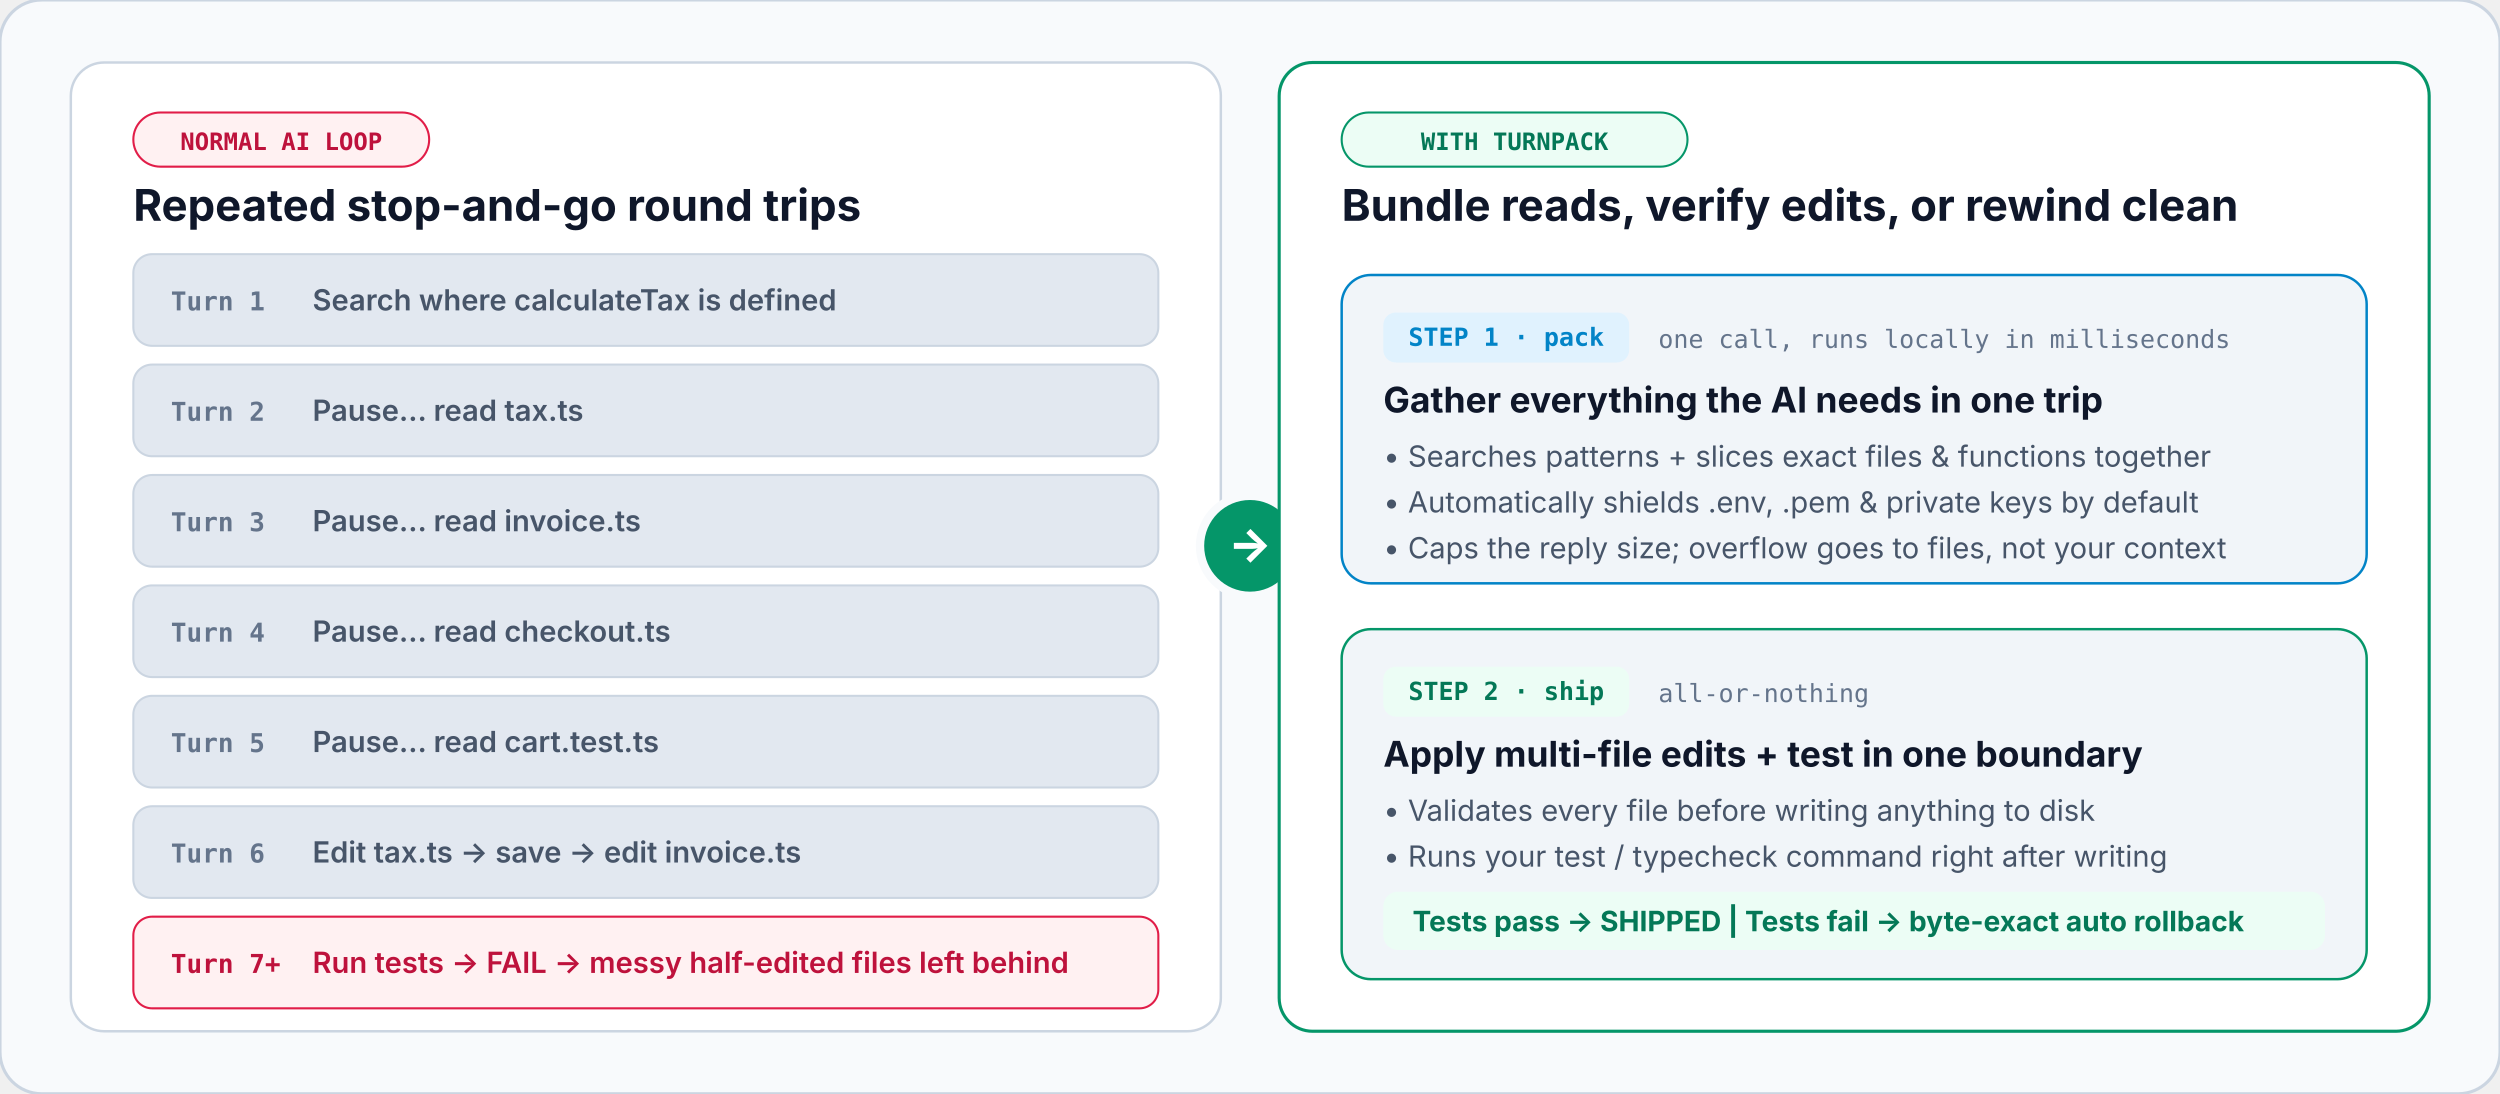
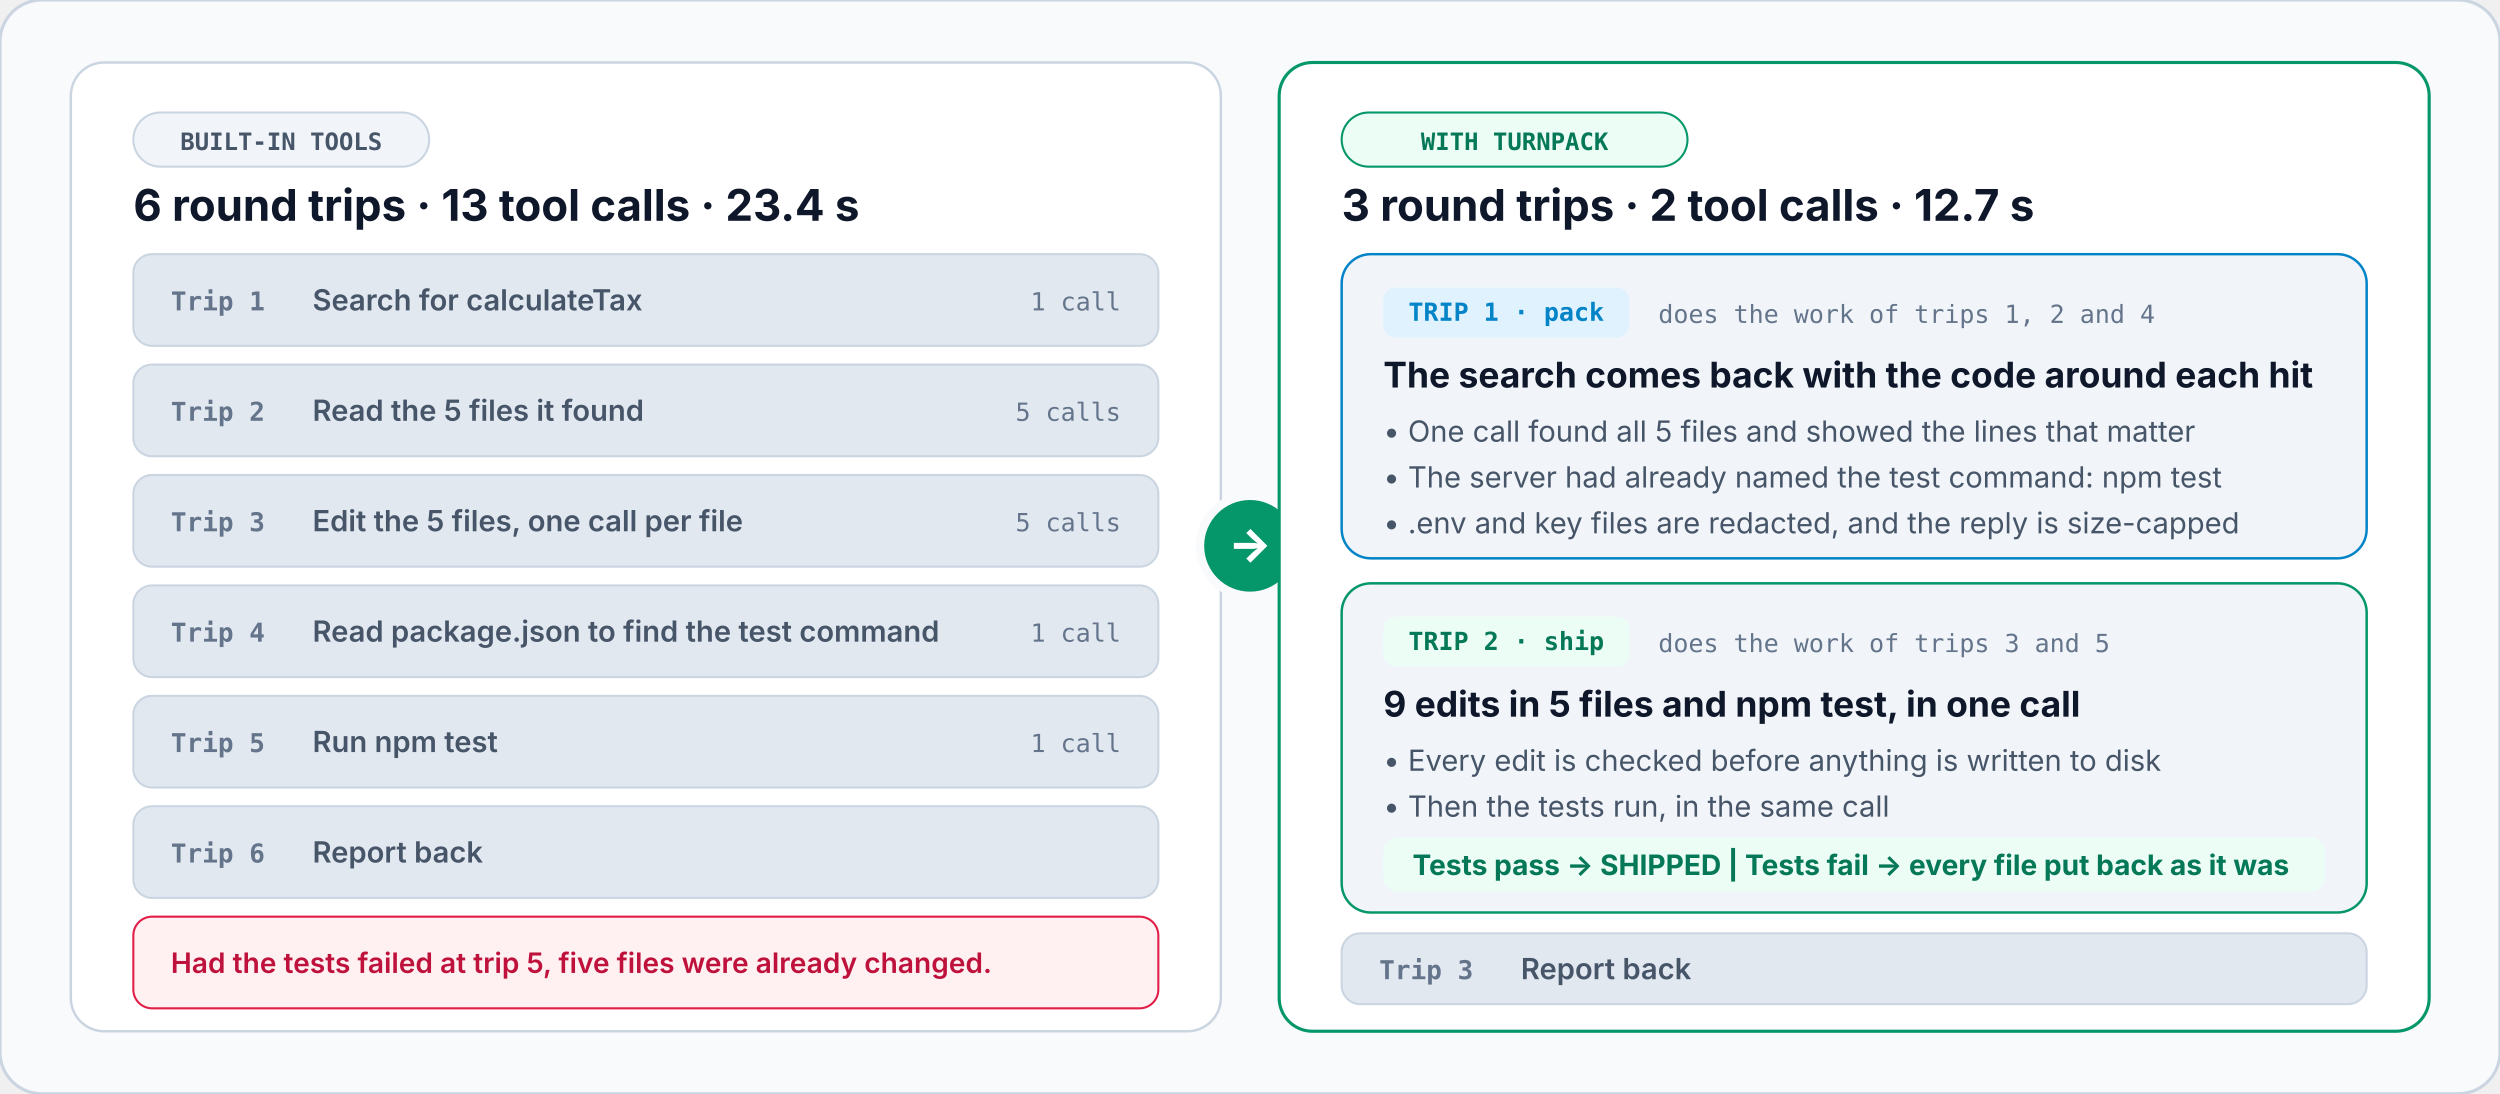
- <svg xmlns="http://www.w3.org/2000/svg" viewBox="0 0 1200 525" width="1200" height="525" role="img" aria-label="Without Turnpack vs With Turnpack workflow comparison">
+ <svg xmlns="http://www.w3.org/2000/svg" viewBox="0 0 1200 525" width="1200" height="525" role="img" aria-label="The same rename task: six round trips with built-in tools, three with Turnpack">
  <rect width="1200" height="525" rx="20" fill="#F8FAFC" stroke="#CBD5E1" stroke-width="1.5" />
  <rect x="34" y="30" width="552" height="465" rx="16" fill="#FFFFFF" stroke="#CBD5E1" stroke-width="1.2" />
-   <rect x="64" y="54" width="142" height="26" rx="13" fill="#FFF1F2" stroke="#E11D48" stroke-width="1" />
-   <text x="135" y="72" text-anchor="middle" fill="#BE123C" font-family="ui-monospace, SFMono-Regular, Menlo, Consolas, monospace" font-size="11.5" font-weight="700">NORMAL AI LOOP</text>
-   <text x="64" y="106" fill="#0F172A" font-family="Inter, -apple-system, BlinkMacSystemFont, 'Segoe UI', Roboto, sans-serif" font-size="21" font-weight="700">Repeated stop-and-go round trips</text>
+   <rect x="64" y="54" width="142" height="26" rx="13" fill="#F1F5F9" stroke="#CBD5E1" stroke-width="1" />
+   <text x="135" y="72" text-anchor="middle" fill="#475569" font-family="ui-monospace, SFMono-Regular, Menlo, Consolas, monospace" font-size="11.5" font-weight="700">BUILT-IN TOOLS</text>
+   <text x="64" y="106" fill="#0F172A" font-family="Inter, -apple-system, BlinkMacSystemFont, 'Segoe UI', Roboto, sans-serif" font-size="21" font-weight="700">6 round trips · 13 tool calls · 23.4 s</text>
  <rect x="64" y="122" width="492" height="44" rx="9" fill="#E2E8F0" stroke="#CBD5E1" stroke-width="1" />
-   <text x="82" y="149" fill="#64748B" font-family="ui-monospace, SFMono-Regular, Menlo, Consolas, monospace" font-size="12.5" font-weight="700">Turn 1</text>
-   <text x="150" y="149" fill="#475569" font-family="Inter, -apple-system, BlinkMacSystemFont, 'Segoe UI', Roboto, sans-serif" font-size="14" font-weight="600">Search where calculateTax is defined</text>
+   <text x="82" y="149" fill="#64748B" font-family="ui-monospace, SFMono-Regular, Menlo, Consolas, monospace" font-size="12.5" font-weight="700">Trip 1</text>
+   <text x="150" y="149" fill="#475569" font-family="Inter, -apple-system, BlinkMacSystemFont, 'Segoe UI', Roboto, sans-serif" font-size="14" font-weight="600">Search for calculateTax</text>
+   <text x="538" y="149" text-anchor="end" fill="#64748B" font-family="ui-monospace, SFMono-Regular, Menlo, Consolas, monospace" font-size="12">1 call</text>
  <rect x="64" y="175" width="492" height="44" rx="9" fill="#E2E8F0" stroke="#CBD5E1" stroke-width="1" />
-   <text x="82" y="202" fill="#64748B" font-family="ui-monospace, SFMono-Regular, Menlo, Consolas, monospace" font-size="12.5" font-weight="700">Turn 2</text>
-   <text x="150" y="202" fill="#475569" font-family="Inter, -apple-system, BlinkMacSystemFont, 'Segoe UI', Roboto, sans-serif" font-size="14" font-weight="600">Pause... read tax.ts</text>
+   <text x="82" y="202" fill="#64748B" font-family="ui-monospace, SFMono-Regular, Menlo, Consolas, monospace" font-size="12.5" font-weight="700">Trip 2</text>
+   <text x="150" y="202" fill="#475569" font-family="Inter, -apple-system, BlinkMacSystemFont, 'Segoe UI', Roboto, sans-serif" font-size="14" font-weight="600">Read the 5 files it found</text>
+   <text x="538" y="202" text-anchor="end" fill="#64748B" font-family="ui-monospace, SFMono-Regular, Menlo, Consolas, monospace" font-size="12">5 calls</text>
  <rect x="64" y="228" width="492" height="44" rx="9" fill="#E2E8F0" stroke="#CBD5E1" stroke-width="1" />
-   <text x="82" y="255" fill="#64748B" font-family="ui-monospace, SFMono-Regular, Menlo, Consolas, monospace" font-size="12.5" font-weight="700">Turn 3</text>
-   <text x="150" y="255" fill="#475569" font-family="Inter, -apple-system, BlinkMacSystemFont, 'Segoe UI', Roboto, sans-serif" font-size="14" font-weight="600">Pause... read invoice.ts</text>
+   <text x="82" y="255" fill="#64748B" font-family="ui-monospace, SFMono-Regular, Menlo, Consolas, monospace" font-size="12.5" font-weight="700">Trip 3</text>
+   <text x="150" y="255" fill="#475569" font-family="Inter, -apple-system, BlinkMacSystemFont, 'Segoe UI', Roboto, sans-serif" font-size="14" font-weight="600">Edit the 5 files, one call per file</text>
+   <text x="538" y="255" text-anchor="end" fill="#64748B" font-family="ui-monospace, SFMono-Regular, Menlo, Consolas, monospace" font-size="12">5 calls</text>
  <rect x="64" y="281" width="492" height="44" rx="9" fill="#E2E8F0" stroke="#CBD5E1" stroke-width="1" />
-   <text x="82" y="308" fill="#64748B" font-family="ui-monospace, SFMono-Regular, Menlo, Consolas, monospace" font-size="12.5" font-weight="700">Turn 4</text>
-   <text x="150" y="308" fill="#475569" font-family="Inter, -apple-system, BlinkMacSystemFont, 'Segoe UI', Roboto, sans-serif" font-size="14" font-weight="600">Pause... read checkout.ts</text>
+   <text x="82" y="308" fill="#64748B" font-family="ui-monospace, SFMono-Regular, Menlo, Consolas, monospace" font-size="12.5" font-weight="700">Trip 4</text>
+   <text x="150" y="308" fill="#475569" font-family="Inter, -apple-system, BlinkMacSystemFont, 'Segoe UI', Roboto, sans-serif" font-size="14" font-weight="600">Read package.json to find the test command</text>
+   <text x="538" y="308" text-anchor="end" fill="#64748B" font-family="ui-monospace, SFMono-Regular, Menlo, Consolas, monospace" font-size="12">1 call</text>
  <rect x="64" y="334" width="492" height="44" rx="9" fill="#E2E8F0" stroke="#CBD5E1" stroke-width="1" />
-   <text x="82" y="361" fill="#64748B" font-family="ui-monospace, SFMono-Regular, Menlo, Consolas, monospace" font-size="12.5" font-weight="700">Turn 5</text>
-   <text x="150" y="361" fill="#475569" font-family="Inter, -apple-system, BlinkMacSystemFont, 'Segoe UI', Roboto, sans-serif" font-size="14" font-weight="600">Pause... read cart.test.ts</text>
+   <text x="82" y="361" fill="#64748B" font-family="ui-monospace, SFMono-Regular, Menlo, Consolas, monospace" font-size="12.5" font-weight="700">Trip 5</text>
+   <text x="150" y="361" fill="#475569" font-family="Inter, -apple-system, BlinkMacSystemFont, 'Segoe UI', Roboto, sans-serif" font-size="14" font-weight="600">Run npm test</text>
+   <text x="538" y="361" text-anchor="end" fill="#64748B" font-family="ui-monospace, SFMono-Regular, Menlo, Consolas, monospace" font-size="12">1 call</text>
  <rect x="64" y="387" width="492" height="44" rx="9" fill="#E2E8F0" stroke="#CBD5E1" stroke-width="1" />
-   <text x="82" y="414" fill="#64748B" font-family="ui-monospace, SFMono-Regular, Menlo, Consolas, monospace" font-size="12.5" font-weight="700">Turn 6</text>
-   <text x="150" y="414" fill="#475569" font-family="Inter, -apple-system, BlinkMacSystemFont, 'Segoe UI', Roboto, sans-serif" font-size="14" font-weight="600">Edit tax.ts → save → edit invoice.ts</text>
+   <text x="82" y="414" fill="#64748B" font-family="ui-monospace, SFMono-Regular, Menlo, Consolas, monospace" font-size="12.5" font-weight="700">Trip 6</text>
+   <text x="150" y="414" fill="#475569" font-family="Inter, -apple-system, BlinkMacSystemFont, 'Segoe UI', Roboto, sans-serif" font-size="14" font-weight="600">Report back</text>
+   <text x="538" y="414" text-anchor="end" fill="#64748B" font-family="ui-monospace, SFMono-Regular, Menlo, Consolas, monospace" font-size="12" />
  <rect x="64" y="440" width="492" height="44" rx="9" fill="#FFF1F2" stroke="#E11D48" stroke-width="1" />
-   <text x="82" y="467" fill="#BE123C" font-family="ui-monospace, SFMono-Regular, Menlo, Consolas, monospace" font-size="12.5" font-weight="700">Turn 7+</text>
-   <text x="150" y="467" fill="#BE123C" font-family="Inter, -apple-system, BlinkMacSystemFont, 'Segoe UI', Roboto, sans-serif" font-size="14" font-weight="600">Run tests → FAIL → messy half-edited files left behind</text>
+   <text x="82" y="467" fill="#BE123C" font-family="Inter, -apple-system, BlinkMacSystemFont, 'Segoe UI', Roboto, sans-serif" font-size="13.5" font-weight="600">Had the tests failed at trip 5, five files were already changed.</text>
  <circle cx="600" cy="262" r="24" fill="#059669" stroke="#F8FAFC" stroke-width="4" />
  <text x="600" y="269" text-anchor="middle" fill="#FFFFFF" font-family="Inter, -apple-system, BlinkMacSystemFont, 'Segoe UI', Roboto, sans-serif" font-size="22" font-weight="800">→</text>
  <rect x="614" y="30" width="552" height="465" rx="16" fill="#FFFFFF" stroke="#059669" stroke-width="1.5" />
  <rect x="644" y="54" width="166" height="26" rx="13" fill="#ECFDF5" stroke="#059669" stroke-width="1" />
  <text x="727" y="72" text-anchor="middle" fill="#047857" font-family="ui-monospace, SFMono-Regular, Menlo, Consolas, monospace" font-size="11.5" font-weight="700">WITH TURNPACK</text>
-   <text x="644" y="106" fill="#0F172A" font-family="Inter, -apple-system, BlinkMacSystemFont, 'Segoe UI', Roboto, sans-serif" font-size="21" font-weight="700">Bundle reads, verify edits, or rewind clean</text>
-   <rect x="644" y="132" width="492" height="148" rx="14" fill="#F1F5F9" stroke="#0284C7" stroke-width="1.2" />
-   <rect x="664" y="150" width="118" height="24" rx="6" fill="#E0F2FE" />
-   <text x="723" y="166" text-anchor="middle" fill="#0284C7" font-family="ui-monospace, SFMono-Regular, Menlo, Consolas, monospace" font-size="12" font-weight="700">STEP 1 · pack</text>
-   <text x="796" y="167" fill="#64748B" font-family="ui-monospace, SFMono-Regular, Menlo, Consolas, monospace" font-size="12">one call, runs locally in milliseconds</text>
-   <text x="664" y="198" fill="#0F172A" font-family="Inter, -apple-system, BlinkMacSystemFont, 'Segoe UI', Roboto, sans-serif" font-size="17" font-weight="700">Gather everything the AI needs in one trip</text>
-   <text x="664" y="224" fill="#475569" font-family="Inter, -apple-system, BlinkMacSystemFont, 'Segoe UI', Roboto, sans-serif" font-size="14">• Searches patterns + slices exact files &amp; functions together</text>
-   <text x="664" y="246" fill="#475569" font-family="Inter, -apple-system, BlinkMacSystemFont, 'Segoe UI', Roboto, sans-serif" font-size="14">• Automatically shields .env, .pem &amp; private keys by default</text>
-   <text x="664" y="268" fill="#475569" font-family="Inter, -apple-system, BlinkMacSystemFont, 'Segoe UI', Roboto, sans-serif" font-size="14">• Caps the reply size; overflow goes to files, not your context</text>
-   <rect x="644" y="302" width="492" height="168" rx="14" fill="#F1F5F9" stroke="#059669" stroke-width="1.2" />
-   <rect x="664" y="320" width="118" height="24" rx="6" fill="#ECFDF5" />
-   <text x="723" y="336" text-anchor="middle" fill="#047857" font-family="ui-monospace, SFMono-Regular, Menlo, Consolas, monospace" font-size="12" font-weight="700">STEP 2 · ship</text>
-   <text x="796" y="337" fill="#64748B" font-family="ui-monospace, SFMono-Regular, Menlo, Consolas, monospace" font-size="12">all-or-nothing</text>
-   <text x="664" y="368" fill="#0F172A" font-family="Inter, -apple-system, BlinkMacSystemFont, 'Segoe UI', Roboto, sans-serif" font-size="17" font-weight="700">Apply multi-file edits + test in one boundary</text>
-   <text x="664" y="394" fill="#475569" font-family="Inter, -apple-system, BlinkMacSystemFont, 'Segoe UI', Roboto, sans-serif" font-size="14">• Validates every file before writing anything to disk</text>
-   <text x="664" y="416" fill="#475569" font-family="Inter, -apple-system, BlinkMacSystemFont, 'Segoe UI', Roboto, sans-serif" font-size="14">• Runs your test / typecheck command right after writing</text>
-   <rect x="664" y="428" width="452" height="28" rx="7" fill="#ECFDF5" />
-   <text x="678" y="447" fill="#047857" font-family="Inter, -apple-system, BlinkMacSystemFont, 'Segoe UI', Roboto, sans-serif" font-size="13.5" font-weight="700">Tests pass → SHIPPED   |   Tests fail → byte-exact auto rollback</text>
+   <text x="644" y="106" fill="#0F172A" font-family="Inter, -apple-system, BlinkMacSystemFont, 'Segoe UI', Roboto, sans-serif" font-size="21" font-weight="700">3 round trips · 2 tool calls · 12.7 s</text>
+   <rect x="644" y="122" width="492" height="146" rx="14" fill="#F1F5F9" stroke="#0284C7" stroke-width="1.2" />
+   <rect x="664" y="138" width="118" height="24" rx="6" fill="#E0F2FE" />
+   <text x="723" y="154" text-anchor="middle" fill="#0284C7" font-family="ui-monospace, SFMono-Regular, Menlo, Consolas, monospace" font-size="12" font-weight="700">TRIP 1 · pack</text>
+   <text x="796" y="155" fill="#64748B" font-family="ui-monospace, SFMono-Regular, Menlo, Consolas, monospace" font-size="12">does the work of trips 1, 2 and 4</text>
+   <text x="664" y="186" fill="#0F172A" font-family="Inter, -apple-system, BlinkMacSystemFont, 'Segoe UI', Roboto, sans-serif" font-size="17" font-weight="700">The search comes back with the code around each hit</text>
+   <text x="664" y="212" fill="#475569" font-family="Inter, -apple-system, BlinkMacSystemFont, 'Segoe UI', Roboto, sans-serif" font-size="14">• One call found all 5 files and showed the lines that matter</text>
+   <text x="664" y="234" fill="#475569" font-family="Inter, -apple-system, BlinkMacSystemFont, 'Segoe UI', Roboto, sans-serif" font-size="14">• The server had already named the test command: npm test</text>
+   <text x="664" y="256" fill="#475569" font-family="Inter, -apple-system, BlinkMacSystemFont, 'Segoe UI', Roboto, sans-serif" font-size="14">• .env and key files are redacted, and the reply is size-capped</text>
+   <rect x="644" y="280" width="492" height="158" rx="14" fill="#F1F5F9" stroke="#059669" stroke-width="1.2" />
+   <rect x="664" y="296" width="118" height="24" rx="6" fill="#ECFDF5" />
+   <text x="723" y="312" text-anchor="middle" fill="#047857" font-family="ui-monospace, SFMono-Regular, Menlo, Consolas, monospace" font-size="12" font-weight="700">TRIP 2 · ship</text>
+   <text x="796" y="313" fill="#64748B" font-family="ui-monospace, SFMono-Regular, Menlo, Consolas, monospace" font-size="12">does the work of trips 3 and 5</text>
+   <text x="664" y="344" fill="#0F172A" font-family="Inter, -apple-system, BlinkMacSystemFont, 'Segoe UI', Roboto, sans-serif" font-size="17" font-weight="700">9 edits in 5 files and npm test, in one call</text>
+   <text x="664" y="370" fill="#475569" font-family="Inter, -apple-system, BlinkMacSystemFont, 'Segoe UI', Roboto, sans-serif" font-size="14">• Every edit is checked before anything is written to disk</text>
+   <text x="664" y="392" fill="#475569" font-family="Inter, -apple-system, BlinkMacSystemFont, 'Segoe UI', Roboto, sans-serif" font-size="14">• Then the tests run, in the same call</text>
+   <rect x="664" y="402" width="452" height="26" rx="7" fill="#ECFDF5" />
+   <text x="678" y="420" fill="#047857" font-family="Inter, -apple-system, BlinkMacSystemFont, 'Segoe UI', Roboto, sans-serif" font-size="13.5" font-weight="700">Tests pass → SHIPPED   |   Tests fail → every file put back as it was</text>
+   <rect x="644" y="448" width="492" height="34" rx="9" fill="#E2E8F0" stroke="#CBD5E1" stroke-width="1" />
+   <text x="662" y="470" fill="#64748B" font-family="ui-monospace, SFMono-Regular, Menlo, Consolas, monospace" font-size="12.5" font-weight="700">Trip 3</text>
+   <text x="730" y="470" fill="#475569" font-family="Inter, -apple-system, BlinkMacSystemFont, 'Segoe UI', Roboto, sans-serif" font-size="14" font-weight="600">Report back</text>
</svg>
